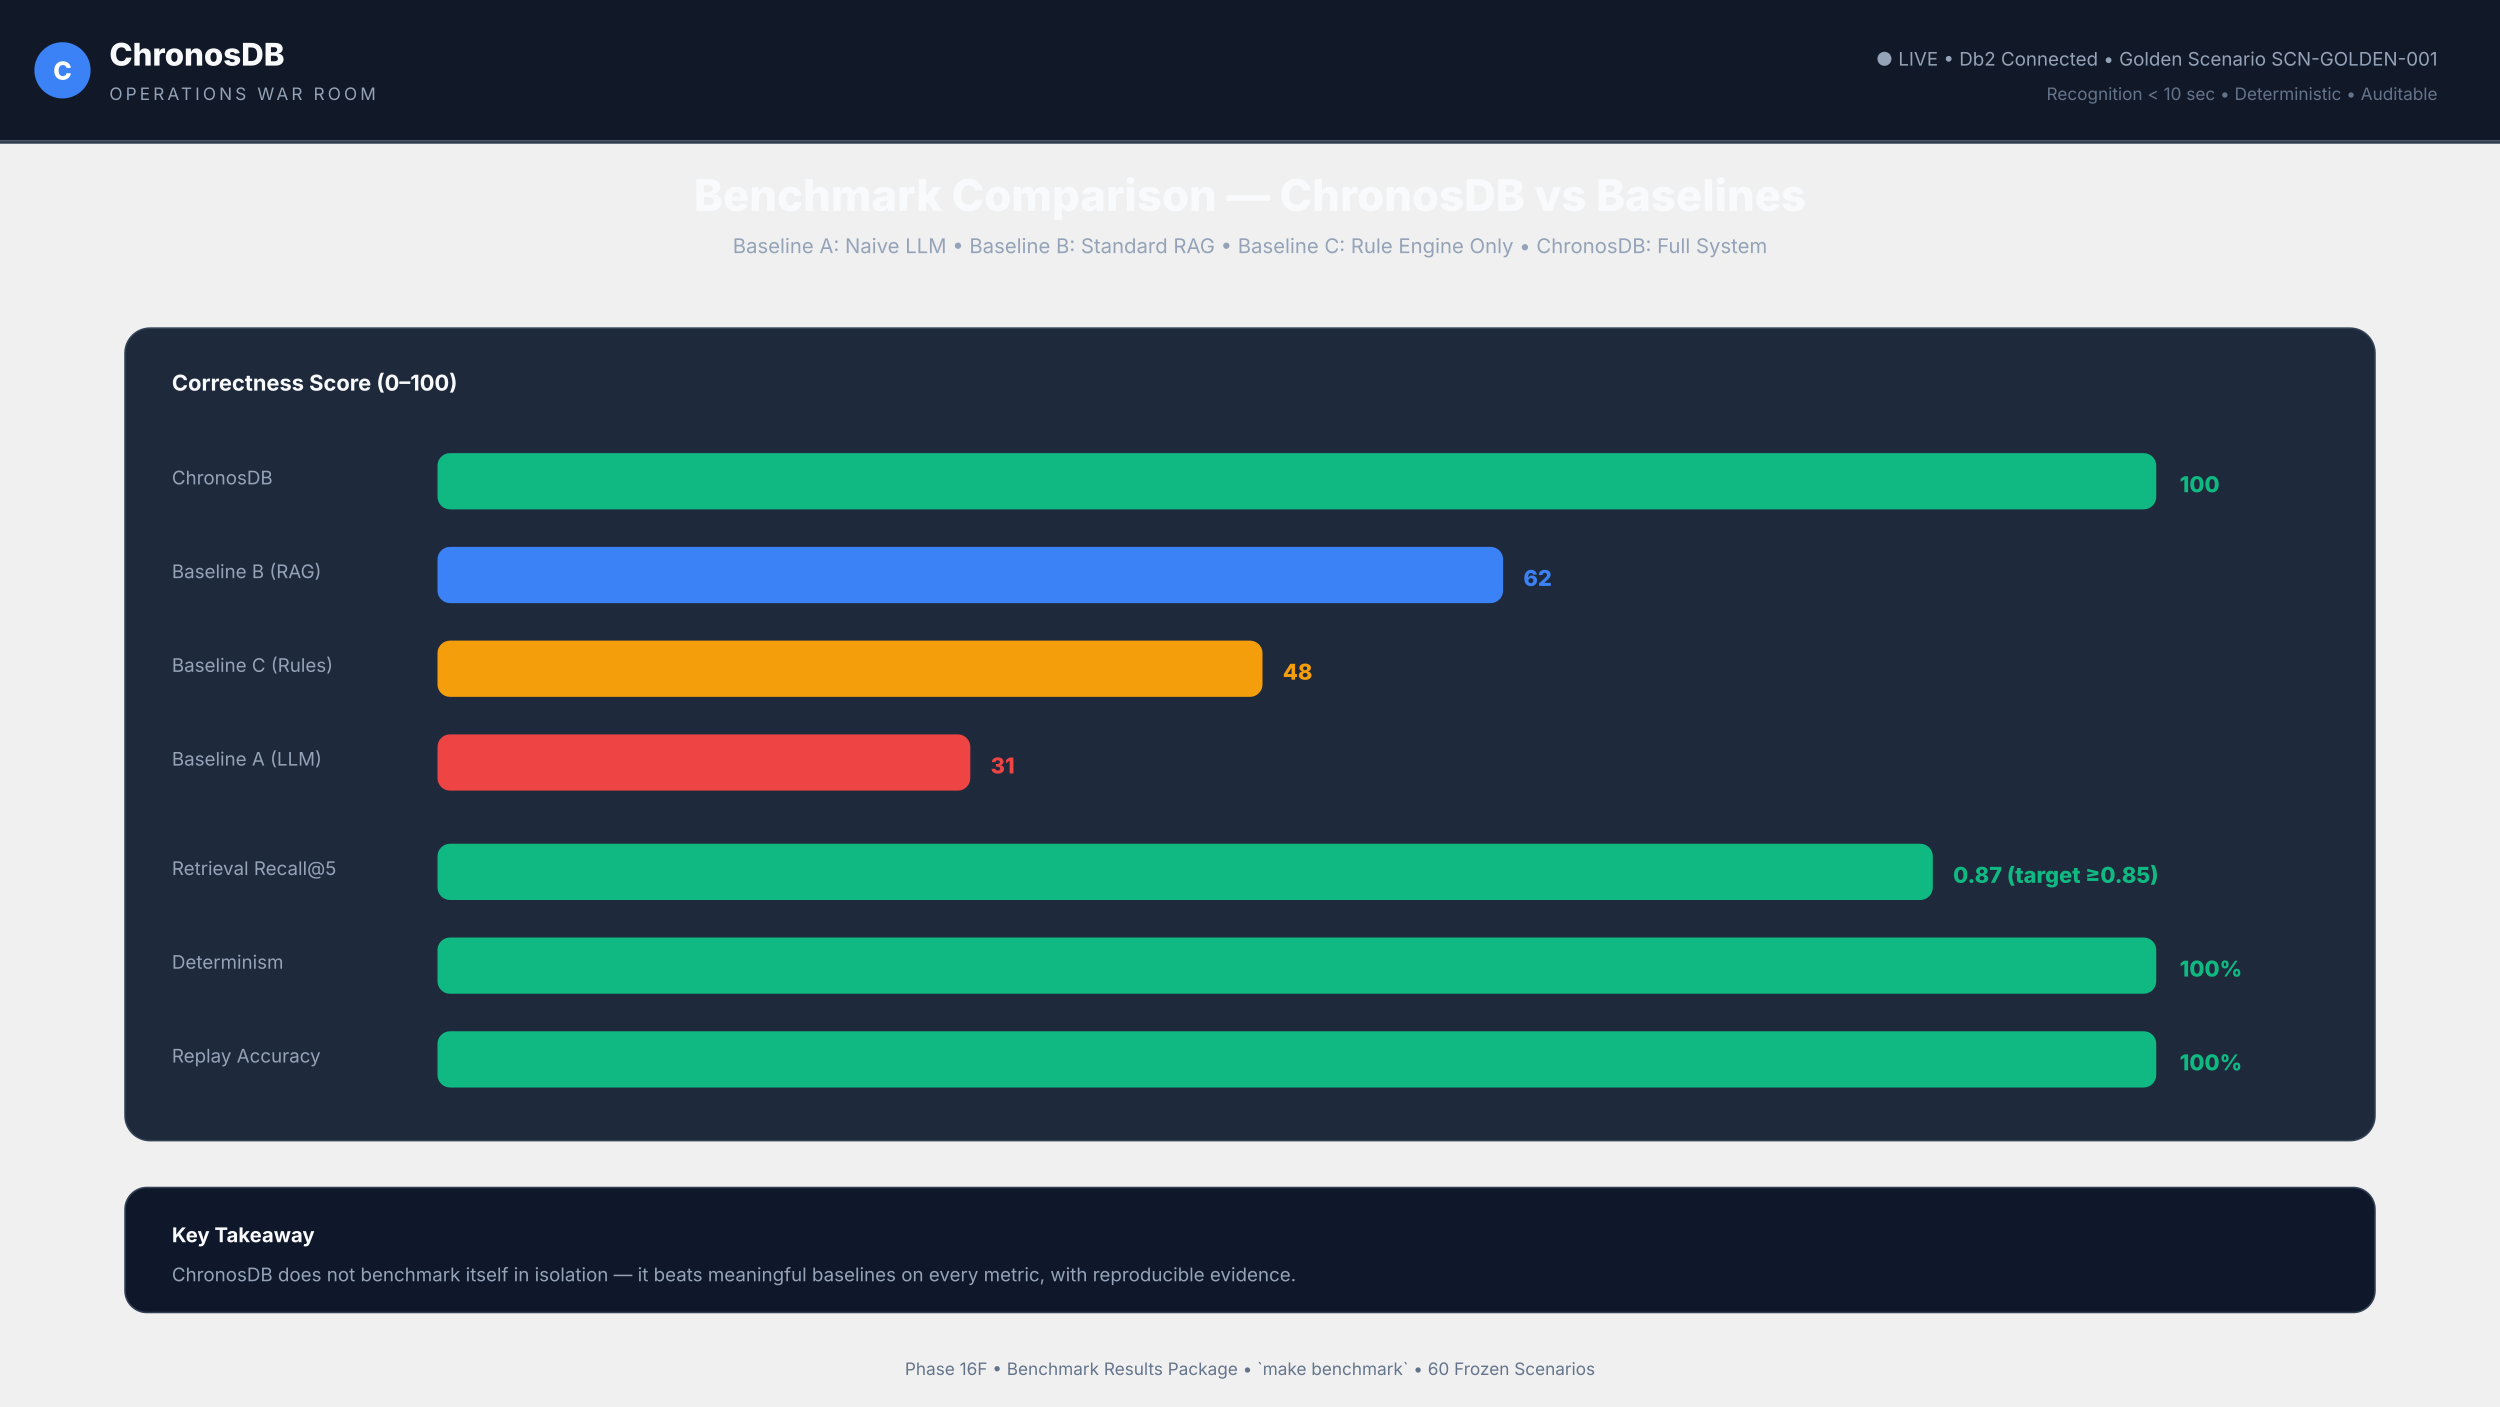
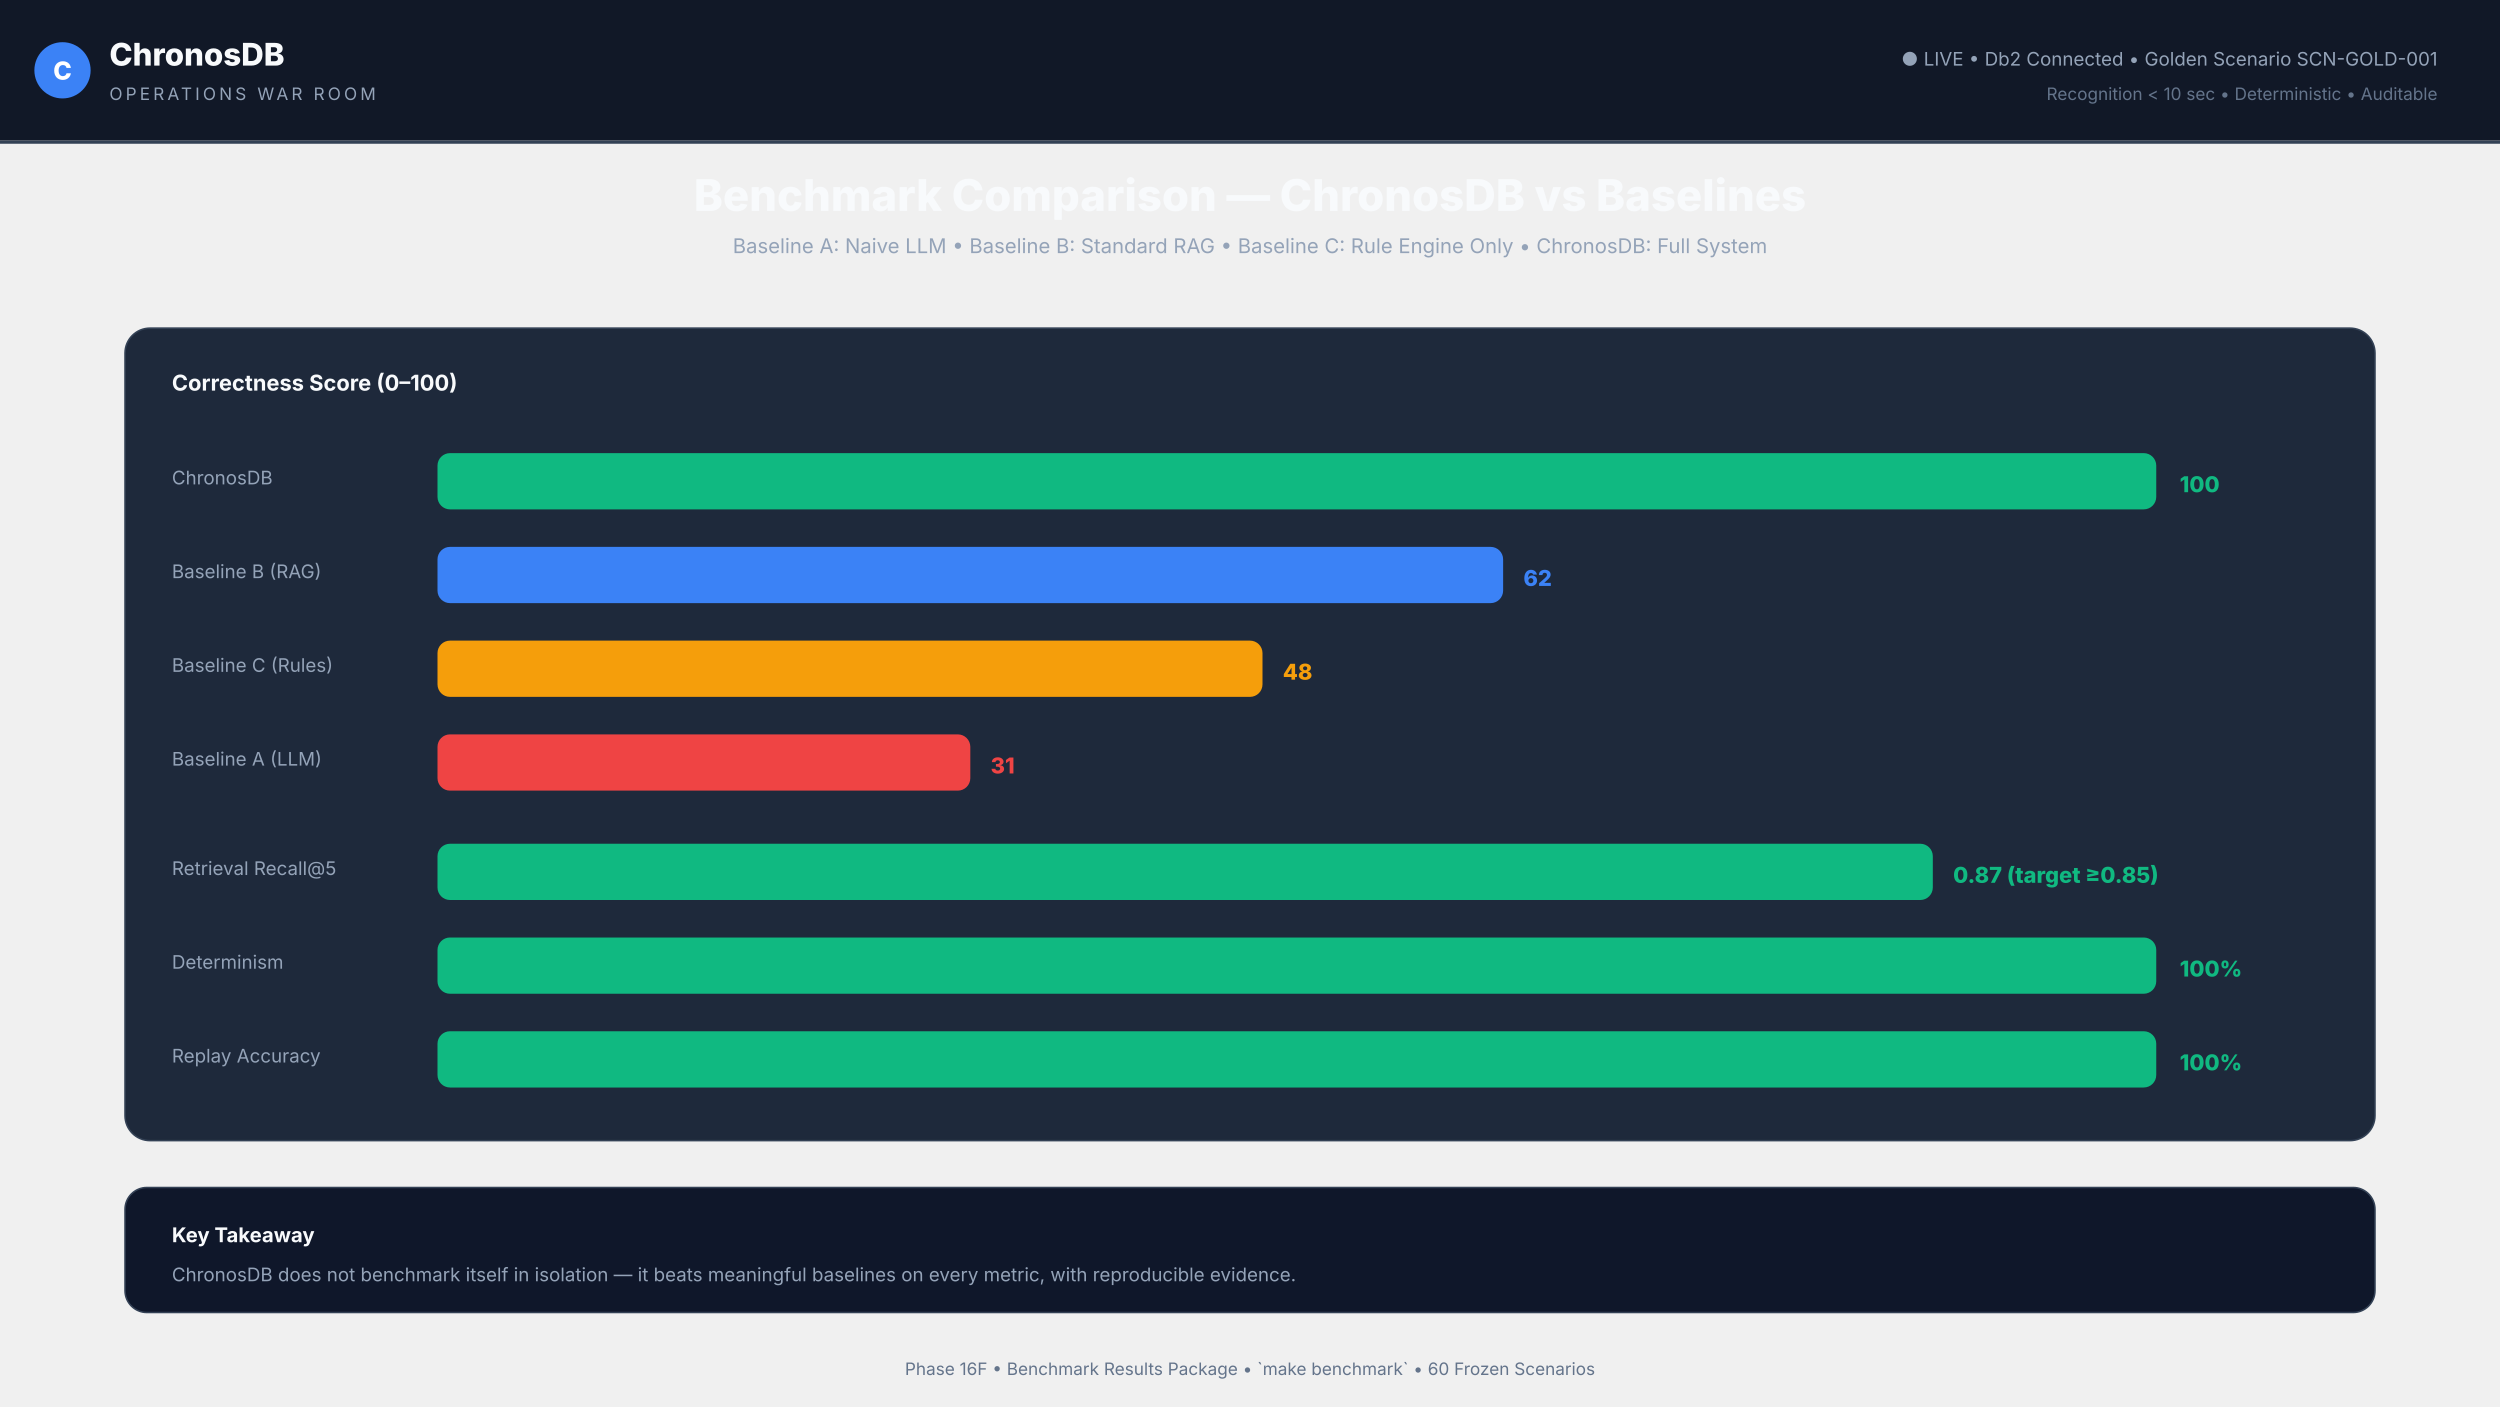
<svg xmlns="http://www.w3.org/2000/svg" width="1600" height="900" viewBox="0 0 1600 900" style="font-family:Inter,system-ui,sans-serif;background:#0B1220">
  <rect x="0" y="0" width="1600" height="90" fill="#111827" />
  <rect x="0" y="90" width="1600" height="2" fill="#334155" />
  <circle cx="40" cy="45" r="18" fill="#3B82F6" />
  <text x="40" y="51" font-size="16" font-weight="800" fill="white" text-anchor="middle">C</text>
  <text x="70" y="42" font-size="20" font-weight="800" fill="#F8FAFC">ChronosDB</text>
  <text x="70" y="64" font-size="11" fill="#94A3B8" letter-spacing="2">OPERATIONS WAR ROOM</text>
-   <text x="1560" y="42" font-size="12" fill="#94A3B8" text-anchor="end">● LIVE  •  Db2 Connected  •  Golden Scenario SCN-GOLDEN-001</text>
+   <text x="1560" y="42" font-size="12" fill="#94A3B8" text-anchor="end">● LIVE  •  Db2 Connected  •  Golden Scenario SCN-GOLD-001</text>
  <text x="1560" y="64" font-size="11" fill="#64748B" text-anchor="end">Recognition &lt; 10 sec  •  Deterministic  •  Auditable</text>
  <text x="800" y="135" font-size="28" font-weight="800" fill="#F8FAFC" text-anchor="middle">Benchmark Comparison — ChronosDB vs Baselines</text>
  <text x="800" y="162" font-size="13" fill="#94A3B8" text-anchor="middle">Baseline A: Naive LLM  •  Baseline B: Standard RAG  •  Baseline C: Rule Engine Only  •  ChronosDB: Full System</text>
  <rect x="80" y="210" width="1440" height="520" rx="16" fill="#1E293B" stroke="#334155" />
  <text x="110" y="250" font-size="14" font-weight="700" fill="#F8FAFC">Correctness Score (0–100)</text>
  <text x="110" y="310" font-size="12" fill="#94A3B8">ChronosDB</text>
  <rect x="280" y="290" width="1100" height="36" rx="8" fill="#10B981" />
  <text x="1395" y="315" font-size="14" font-weight="800" fill="#10B981">100</text>
  <text x="110" y="370" font-size="12" fill="#94A3B8">Baseline B (RAG)</text>
  <rect x="280" y="350" width="682" height="36" rx="8" fill="#3B82F6" />
  <text x="975" y="375" font-size="14" font-weight="800" fill="#3B82F6">62</text>
  <text x="110" y="430" font-size="12" fill="#94A3B8">Baseline C (Rules)</text>
  <rect x="280" y="410" width="528" height="36" rx="8" fill="#F59E0B" />
  <text x="821" y="435" font-size="14" font-weight="800" fill="#F59E0B">48</text>
  <text x="110" y="490" font-size="12" fill="#94A3B8">Baseline A (LLM)</text>
  <rect x="280" y="470" width="341" height="36" rx="8" fill="#EF4444" />
  <text x="634" y="495" font-size="14" font-weight="800" fill="#EF4444">31</text>
  <text x="110" y="560" font-size="12" fill="#94A3B8">Retrieval Recall@5</text>
  <rect x="280" y="540" width="957" height="36" rx="8" fill="#10B981" />
  <text x="1250" y="565" font-size="14" font-weight="800" fill="#10B981">0.87  (target ≥0.85)</text>
  <text x="110" y="620" font-size="12" fill="#94A3B8">Determinism</text>
  <rect x="280" y="600" width="1100" height="36" rx="8" fill="#10B981" />
  <text x="1395" y="625" font-size="14" font-weight="800" fill="#10B981">100%</text>
  <text x="110" y="680" font-size="12" fill="#94A3B8">Replay Accuracy</text>
  <rect x="280" y="660" width="1100" height="36" rx="8" fill="#10B981" />
  <text x="1395" y="685" font-size="14" font-weight="800" fill="#10B981">100%</text>
  <rect x="80" y="760" width="1440" height="80" rx="14" fill="#0F172A" stroke="#334155" />
  <text x="110" y="795" font-size="13" font-weight="700" fill="#F8FAFC">Key Takeaway</text>
  <text x="110" y="820" font-size="12" fill="#94A3B8">ChronosDB does not benchmark itself in isolation — it beats meaningful baselines on every metric, with reproducible evidence.</text>
  <text x="800" y="880" font-size="11" fill="#64748B" text-anchor="middle">Phase 16F  •  Benchmark Results Package  •  `make benchmark`  •  60 Frozen Scenarios</text>
</svg>
